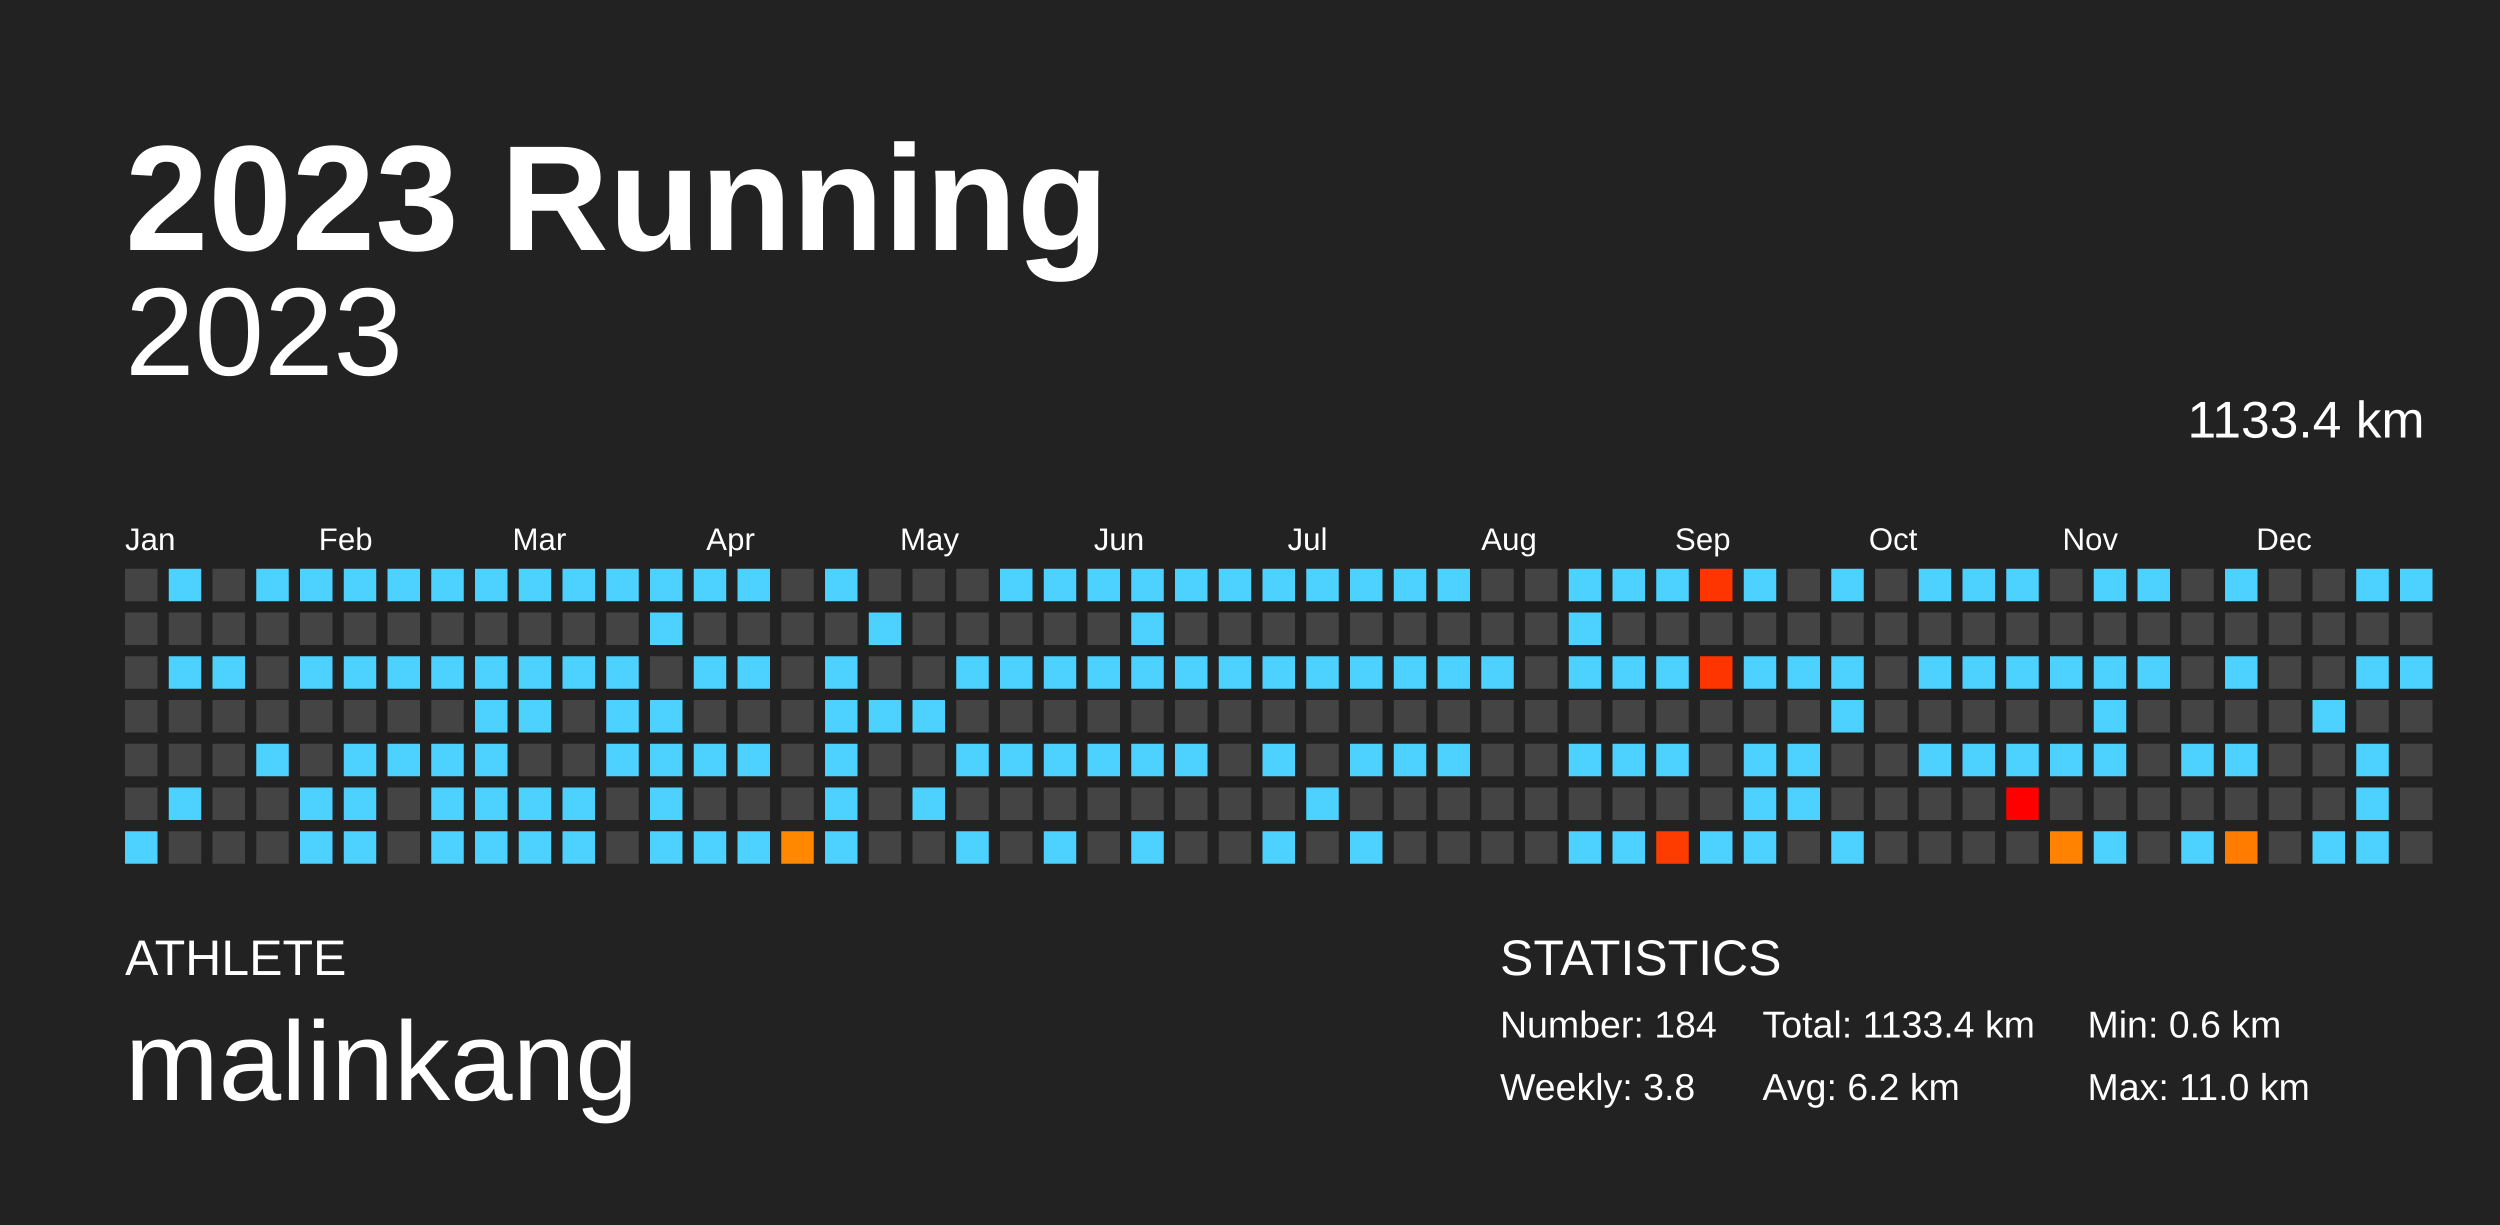
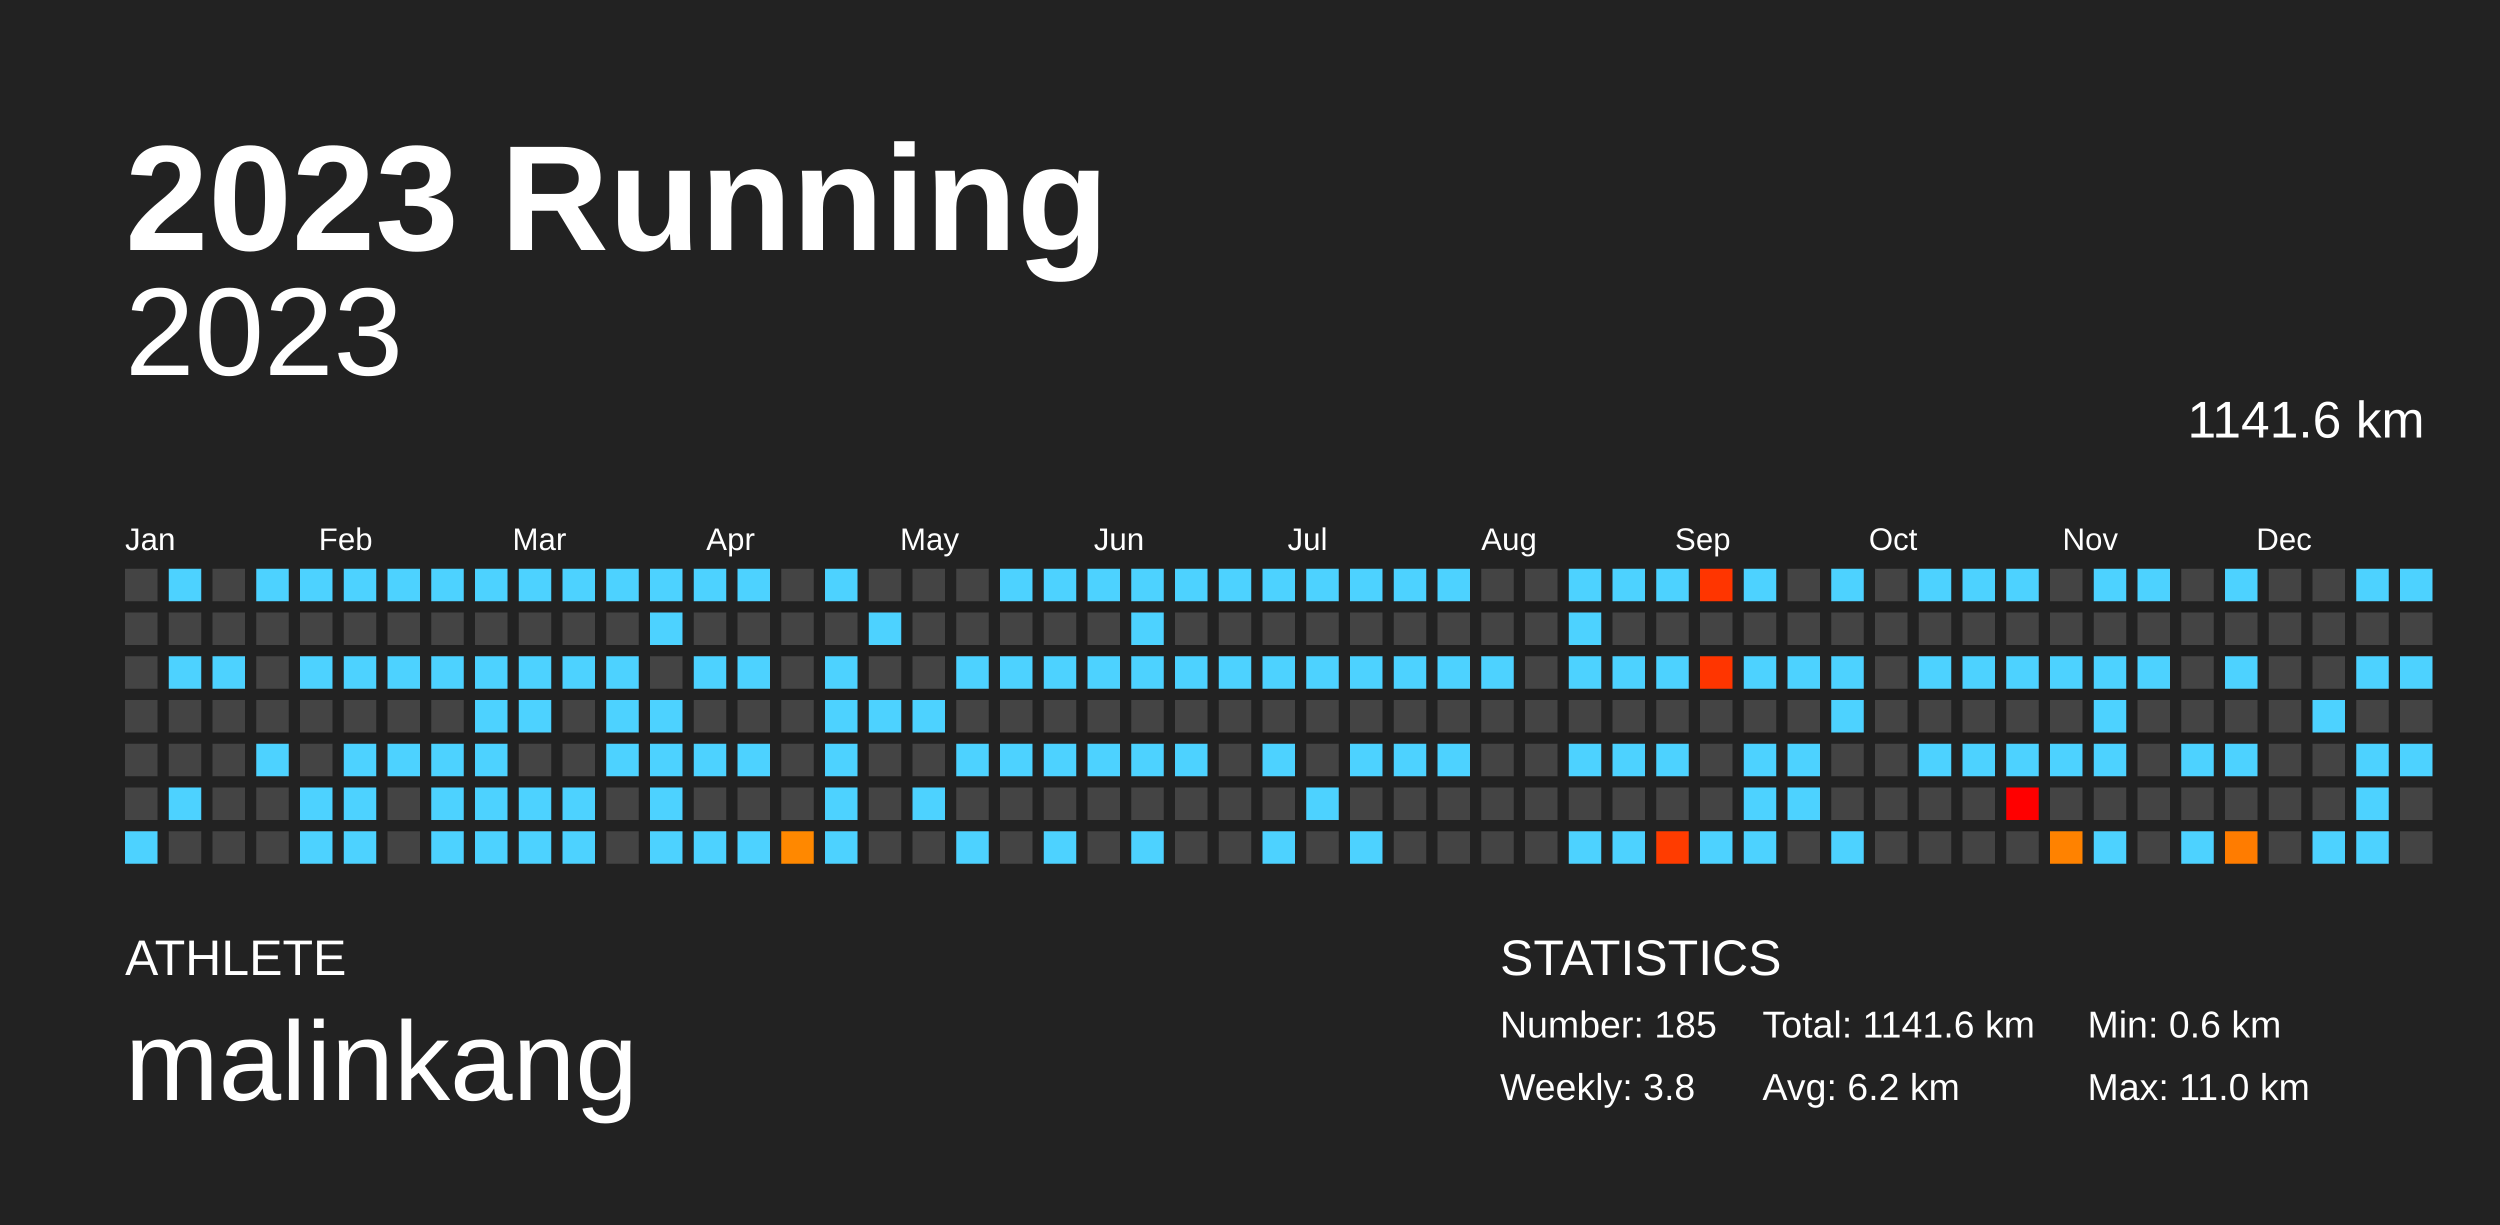
<svg xmlns="http://www.w3.org/2000/svg" baseProfile="full" height="98mm" version="1.1" viewBox="0,0,200,98" width="200mm">
  <defs />
  <rect fill="#222222" height="98" width="200" x="0" y="0" />
  <text fill="#FFFFFF" style="font-size:12px; font-family:Arial; font-weight:bold;" x="10" y="20">2023 Running</text>
  <text fill="#FFFFFF" style="font-size:4px; font-family:Arial" x="10" y="78">ATHLETE</text>
  <text fill="#FFFFFF" style="font-size:9px; font-family:Arial" x="10" y="88">malinkang</text>
  <text fill="#FFFFFF" style="font-size:4px; font-family:Arial" x="120" y="78">STATISTICS</text>
-   <text fill="#FFFFFF" style="font-size:3px; font-family:Arial" x="120" y="83">Number: 184</text>
+   <text fill="#FFFFFF" style="font-size:3px; font-family:Arial" x="120" y="83">Number: 185</text>
  <text fill="#FFFFFF" style="font-size:3px; font-family:Arial" x="120" y="88">Weekly: 3.8</text>
-   <text fill="#FFFFFF" style="font-size:3px; font-family:Arial" x="141" y="83">Total: 1133.4 km</text>
+   <text fill="#FFFFFF" style="font-size:3px; font-family:Arial" x="141" y="83">Total: 1141.6 km</text>
  <text fill="#FFFFFF" style="font-size:3px; font-family:Arial" x="141" y="88">Avg: 6.2 km</text>
  <text fill="#FFFFFF" style="font-size:3px; font-family:Arial" x="167" y="83">Min: 0.6 km</text>
  <text fill="#FFFFFF" style="font-size:3px; font-family:Arial" x="167" y="88">Max: 11.0 km</text>
  <text alignment-baseline="hanging" fill="#FFFFFF" style="font-size:10.0px; font-family:Arial;" x="10" y="30">2023</text>
-   <text alignment-baseline="hanging" fill="#FFFFFF" style="font-size:4.125px; font-family:Arial;" x="175" y="35">1133.4 km</text>
+   <text alignment-baseline="hanging" fill="#FFFFFF" style="font-size:4.125px; font-family:Arial;" x="175" y="35">1141.6 km</text>
  <text fill="#FFFFFF" style="font-size:2.5px; font-family:Arial" x="10.0" y="44">Jan</text>
  <text fill="#FFFFFF" style="font-size:2.5px; font-family:Arial" x="25.5" y="44">Feb</text>
  <text fill="#FFFFFF" style="font-size:2.5px; font-family:Arial" x="41.0" y="44">Mar</text>
  <text fill="#FFFFFF" style="font-size:2.5px; font-family:Arial" x="56.5" y="44">Apr</text>
  <text fill="#FFFFFF" style="font-size:2.5px; font-family:Arial" x="72.0" y="44">May</text>
  <text fill="#FFFFFF" style="font-size:2.5px; font-family:Arial" x="87.5" y="44">Jun</text>
  <text fill="#FFFFFF" style="font-size:2.5px; font-family:Arial" x="103.0" y="44">Jul</text>
  <text fill="#FFFFFF" style="font-size:2.5px; font-family:Arial" x="118.5" y="44">Aug</text>
  <text fill="#FFFFFF" style="font-size:2.5px; font-family:Arial" x="134.0" y="44">Sep</text>
  <text fill="#FFFFFF" style="font-size:2.5px; font-family:Arial" x="149.5" y="44">Oct</text>
  <text fill="#FFFFFF" style="font-size:2.5px; font-family:Arial" x="165.0" y="44">Nov</text>
  <text fill="#FFFFFF" style="font-size:2.5px; font-family:Arial" x="180.5" y="44">Dec</text>
  <rect fill="#444444" height="2.6" width="2.6" x="10.0" y="45.5" />
  <rect fill="#444444" height="2.6" width="2.6" x="10.0" y="49.0" />
  <rect fill="#444444" height="2.6" width="2.6" x="10.0" y="52.5" />
  <rect fill="#444444" height="2.6" width="2.6" x="10.0" y="56.0" />
  <rect fill="#444444" height="2.6" width="2.6" x="10.0" y="59.5" />
  <rect fill="#444444" height="2.6" width="2.6" x="10.0" y="63.0" />
  <rect fill="#4dd2ff" height="2.6" width="2.6" x="10.0" y="66.5" />
  <rect fill="#4dd2ff" height="2.6" width="2.6" x="13.5" y="45.5" />
  <rect fill="#444444" height="2.6" width="2.6" x="13.5" y="49.0" />
  <rect fill="#4dd2ff" height="2.6" width="2.6" x="13.5" y="52.5" />
  <rect fill="#444444" height="2.6" width="2.6" x="13.5" y="56.0" />
  <rect fill="#444444" height="2.6" width="2.6" x="13.5" y="59.5" />
  <rect fill="#4dd2ff" height="2.6" width="2.6" x="13.5" y="63.0" />
  <rect fill="#444444" height="2.6" width="2.6" x="13.5" y="66.5" />
  <rect fill="#444444" height="2.6" width="2.6" x="17.0" y="45.5" />
  <rect fill="#444444" height="2.6" width="2.6" x="17.0" y="49.0" />
  <rect fill="#4dd2ff" height="2.6" width="2.6" x="17.0" y="52.5" />
  <rect fill="#444444" height="2.6" width="2.6" x="17.0" y="56.0" />
  <rect fill="#444444" height="2.6" width="2.6" x="17.0" y="59.5" />
  <rect fill="#444444" height="2.6" width="2.6" x="17.0" y="63.0" />
  <rect fill="#444444" height="2.6" width="2.6" x="17.0" y="66.5" />
  <rect fill="#4dd2ff" height="2.6" width="2.6" x="20.5" y="45.5" />
  <rect fill="#444444" height="2.6" width="2.6" x="20.5" y="49.0" />
  <rect fill="#444444" height="2.6" width="2.6" x="20.5" y="52.5" />
  <rect fill="#444444" height="2.6" width="2.6" x="20.5" y="56.0" />
  <rect fill="#4dd2ff" height="2.6" width="2.6" x="20.5" y="59.5" />
  <rect fill="#444444" height="2.6" width="2.6" x="20.5" y="63.0" />
  <rect fill="#444444" height="2.6" width="2.6" x="20.5" y="66.5" />
  <rect fill="#4dd2ff" height="2.6" width="2.6" x="24.0" y="45.5" />
  <rect fill="#444444" height="2.6" width="2.6" x="24.0" y="49.0" />
  <rect fill="#4dd2ff" height="2.6" width="2.6" x="24.0" y="52.5" />
  <rect fill="#444444" height="2.6" width="2.6" x="24.0" y="56.0" />
  <rect fill="#444444" height="2.6" width="2.6" x="24.0" y="59.5" />
  <rect fill="#4dd2ff" height="2.6" width="2.6" x="24.0" y="63.0" />
  <rect fill="#4dd2ff" height="2.6" width="2.6" x="24.0" y="66.5" />
  <rect fill="#4dd2ff" height="2.6" width="2.6" x="27.5" y="45.5" />
  <rect fill="#444444" height="2.6" width="2.6" x="27.5" y="49.0" />
  <rect fill="#4dd2ff" height="2.6" width="2.6" x="27.5" y="52.5" />
  <rect fill="#444444" height="2.6" width="2.6" x="27.5" y="56.0" />
  <rect fill="#4dd2ff" height="2.6" width="2.6" x="27.5" y="59.5" />
  <rect fill="#4dd2ff" height="2.6" width="2.6" x="27.5" y="63.0" />
  <rect fill="#4dd2ff" height="2.6" width="2.6" x="27.5" y="66.5" />
  <rect fill="#4dd2ff" height="2.6" width="2.6" x="31.0" y="45.5" />
  <rect fill="#444444" height="2.6" width="2.6" x="31.0" y="49.0" />
  <rect fill="#4dd2ff" height="2.6" width="2.6" x="31.0" y="52.5" />
  <rect fill="#444444" height="2.6" width="2.6" x="31.0" y="56.0" />
  <rect fill="#4dd2ff" height="2.6" width="2.6" x="31.0" y="59.5" />
  <rect fill="#444444" height="2.6" width="2.6" x="31.0" y="63.0" />
  <rect fill="#444444" height="2.6" width="2.6" x="31.0" y="66.5" />
  <rect fill="#4dd2ff" height="2.6" width="2.6" x="34.5" y="45.5" />
  <rect fill="#444444" height="2.6" width="2.6" x="34.5" y="49.0" />
  <rect fill="#4dd2ff" height="2.6" width="2.6" x="34.5" y="52.5" />
  <rect fill="#444444" height="2.6" width="2.6" x="34.5" y="56.0" />
  <rect fill="#4dd2ff" height="2.6" width="2.6" x="34.5" y="59.5" />
  <rect fill="#4dd2ff" height="2.6" width="2.6" x="34.5" y="63.0" />
  <rect fill="#4dd2ff" height="2.6" width="2.6" x="34.5" y="66.5" />
  <rect fill="#4dd2ff" height="2.6" width="2.6" x="38.0" y="45.5" />
  <rect fill="#444444" height="2.6" width="2.6" x="38.0" y="49.0" />
  <rect fill="#4dd2ff" height="2.6" width="2.6" x="38.0" y="52.5" />
  <rect fill="#4dd2ff" height="2.6" width="2.6" x="38.0" y="56.0" />
  <rect fill="#4dd2ff" height="2.6" width="2.6" x="38.0" y="59.5" />
  <rect fill="#4dd2ff" height="2.6" width="2.6" x="38.0" y="63.0" />
  <rect fill="#4dd2ff" height="2.6" width="2.6" x="38.0" y="66.5" />
  <rect fill="#4dd2ff" height="2.6" width="2.6" x="41.5" y="45.5" />
  <rect fill="#444444" height="2.6" width="2.6" x="41.5" y="49.0" />
  <rect fill="#4dd2ff" height="2.6" width="2.6" x="41.5" y="52.5" />
  <rect fill="#4dd2ff" height="2.6" width="2.6" x="41.5" y="56.0" />
  <rect fill="#444444" height="2.6" width="2.6" x="41.5" y="59.5" />
  <rect fill="#4dd2ff" height="2.6" width="2.6" x="41.5" y="63.0" />
  <rect fill="#4dd2ff" height="2.6" width="2.6" x="41.5" y="66.5" />
  <rect fill="#4dd2ff" height="2.6" width="2.6" x="45.0" y="45.5" />
  <rect fill="#444444" height="2.6" width="2.6" x="45.0" y="49.0" />
  <rect fill="#4dd2ff" height="2.6" width="2.6" x="45.0" y="52.5" />
  <rect fill="#444444" height="2.6" width="2.6" x="45.0" y="56.0" />
  <rect fill="#444444" height="2.6" width="2.6" x="45.0" y="59.5" />
  <rect fill="#4dd2ff" height="2.6" width="2.6" x="45.0" y="63.0" />
  <rect fill="#4dd2ff" height="2.6" width="2.6" x="45.0" y="66.5" />
  <rect fill="#4dd2ff" height="2.6" width="2.6" x="48.5" y="45.5" />
  <rect fill="#444444" height="2.6" width="2.6" x="48.5" y="49.0" />
  <rect fill="#4dd2ff" height="2.6" width="2.6" x="48.5" y="52.5" />
  <rect fill="#4dd2ff" height="2.6" width="2.6" x="48.5" y="56.0" />
  <rect fill="#4dd2ff" height="2.6" width="2.6" x="48.5" y="59.5" />
  <rect fill="#444444" height="2.6" width="2.6" x="48.5" y="63.0" />
  <rect fill="#444444" height="2.6" width="2.6" x="48.5" y="66.5" />
  <rect fill="#4dd2ff" height="2.6" width="2.6" x="52.0" y="45.5" />
  <rect fill="#4dd2ff" height="2.6" width="2.6" x="52.0" y="49.0" />
  <rect fill="#444444" height="2.6" width="2.6" x="52.0" y="52.5" />
  <rect fill="#4dd2ff" height="2.6" width="2.6" x="52.0" y="56.0" />
  <rect fill="#4dd2ff" height="2.6" width="2.6" x="52.0" y="59.5" />
  <rect fill="#4dd2ff" height="2.6" width="2.6" x="52.0" y="63.0" />
  <rect fill="#4dd2ff" height="2.6" width="2.6" x="52.0" y="66.5" />
  <rect fill="#4dd2ff" height="2.6" width="2.6" x="55.5" y="45.5" />
  <rect fill="#444444" height="2.6" width="2.6" x="55.5" y="49.0" />
  <rect fill="#4dd2ff" height="2.6" width="2.6" x="55.5" y="52.5" />
  <rect fill="#444444" height="2.6" width="2.6" x="55.5" y="56.0" />
  <rect fill="#4dd2ff" height="2.6" width="2.6" x="55.5" y="59.5" />
  <rect fill="#444444" height="2.6" width="2.6" x="55.5" y="63.0" />
  <rect fill="#4dd2ff" height="2.6" width="2.6" x="55.5" y="66.5" />
  <rect fill="#4dd2ff" height="2.6" width="2.6" x="59.0" y="45.5" />
  <rect fill="#444444" height="2.6" width="2.6" x="59.0" y="49.0" />
  <rect fill="#4dd2ff" height="2.6" width="2.6" x="59.0" y="52.5" />
  <rect fill="#444444" height="2.6" width="2.6" x="59.0" y="56.0" />
  <rect fill="#4dd2ff" height="2.6" width="2.6" x="59.0" y="59.5" />
  <rect fill="#444444" height="2.6" width="2.6" x="59.0" y="63.0" />
  <rect fill="#4dd2ff" height="2.6" width="2.6" x="59.0" y="66.5" />
  <rect fill="#444444" height="2.6" width="2.6" x="62.5" y="45.5" />
  <rect fill="#444444" height="2.6" width="2.6" x="62.5" y="49.0" />
  <rect fill="#444444" height="2.6" width="2.6" x="62.5" y="52.5" />
  <rect fill="#444444" height="2.6" width="2.6" x="62.5" y="56.0" />
  <rect fill="#444444" height="2.6" width="2.6" x="62.5" y="59.5" />
  <rect fill="#444444" height="2.6" width="2.6" x="62.5" y="63.0" />
  <rect fill="#ff8800" height="2.6" width="2.6" x="62.5" y="66.5" />
  <rect fill="#4dd2ff" height="2.6" width="2.6" x="66.0" y="45.5" />
  <rect fill="#444444" height="2.6" width="2.6" x="66.0" y="49.0" />
  <rect fill="#4dd2ff" height="2.6" width="2.6" x="66.0" y="52.5" />
  <rect fill="#4dd2ff" height="2.6" width="2.6" x="66.0" y="56.0" />
  <rect fill="#4dd2ff" height="2.6" width="2.6" x="66.0" y="59.5" />
  <rect fill="#4dd2ff" height="2.6" width="2.6" x="66.0" y="63.0" />
  <rect fill="#4dd2ff" height="2.6" width="2.6" x="66.0" y="66.5" />
  <rect fill="#444444" height="2.6" width="2.6" x="69.5" y="45.5" />
  <rect fill="#4dd2ff" height="2.6" width="2.6" x="69.5" y="49.0" />
  <rect fill="#444444" height="2.6" width="2.6" x="69.5" y="52.5" />
  <rect fill="#4dd2ff" height="2.6" width="2.6" x="69.5" y="56.0" />
  <rect fill="#444444" height="2.6" width="2.6" x="69.5" y="59.5" />
  <rect fill="#444444" height="2.6" width="2.6" x="69.5" y="63.0" />
  <rect fill="#444444" height="2.6" width="2.6" x="69.5" y="66.5" />
  <rect fill="#444444" height="2.6" width="2.6" x="73.0" y="45.5" />
  <rect fill="#444444" height="2.6" width="2.6" x="73.0" y="49.0" />
  <rect fill="#444444" height="2.6" width="2.6" x="73.0" y="52.5" />
  <rect fill="#4dd2ff" height="2.6" width="2.6" x="73.0" y="56.0" />
  <rect fill="#444444" height="2.6" width="2.6" x="73.0" y="59.5" />
  <rect fill="#4dd2ff" height="2.6" width="2.6" x="73.0" y="63.0" />
  <rect fill="#444444" height="2.6" width="2.6" x="73.0" y="66.5" />
  <rect fill="#444444" height="2.6" width="2.6" x="76.5" y="45.5" />
  <rect fill="#444444" height="2.6" width="2.6" x="76.5" y="49.0" />
  <rect fill="#4dd2ff" height="2.6" width="2.6" x="76.5" y="52.5" />
  <rect fill="#444444" height="2.6" width="2.6" x="76.5" y="56.0" />
  <rect fill="#4dd2ff" height="2.6" width="2.6" x="76.5" y="59.5" />
  <rect fill="#444444" height="2.6" width="2.6" x="76.5" y="63.0" />
  <rect fill="#4dd2ff" height="2.6" width="2.6" x="76.5" y="66.5" />
  <rect fill="#4dd2ff" height="2.6" width="2.6" x="80.0" y="45.5" />
  <rect fill="#444444" height="2.6" width="2.6" x="80.0" y="49.0" />
  <rect fill="#4dd2ff" height="2.6" width="2.6" x="80.0" y="52.5" />
  <rect fill="#444444" height="2.6" width="2.6" x="80.0" y="56.0" />
  <rect fill="#4dd2ff" height="2.6" width="2.6" x="80.0" y="59.5" />
  <rect fill="#444444" height="2.6" width="2.6" x="80.0" y="63.0" />
  <rect fill="#444444" height="2.6" width="2.6" x="80.0" y="66.5" />
  <rect fill="#4dd2ff" height="2.6" width="2.6" x="83.5" y="45.5" />
  <rect fill="#444444" height="2.6" width="2.6" x="83.5" y="49.0" />
  <rect fill="#4dd2ff" height="2.6" width="2.6" x="83.5" y="52.5" />
  <rect fill="#444444" height="2.6" width="2.6" x="83.5" y="56.0" />
  <rect fill="#4dd2ff" height="2.6" width="2.6" x="83.5" y="59.5" />
  <rect fill="#444444" height="2.6" width="2.6" x="83.5" y="63.0" />
  <rect fill="#4dd2ff" height="2.6" width="2.6" x="83.5" y="66.5" />
  <rect fill="#4dd2ff" height="2.6" width="2.6" x="87.0" y="45.5" />
  <rect fill="#444444" height="2.6" width="2.6" x="87.0" y="49.0" />
  <rect fill="#4dd2ff" height="2.6" width="2.6" x="87.0" y="52.5" />
  <rect fill="#444444" height="2.6" width="2.6" x="87.0" y="56.0" />
  <rect fill="#4dd2ff" height="2.6" width="2.6" x="87.0" y="59.5" />
  <rect fill="#444444" height="2.6" width="2.6" x="87.0" y="63.0" />
  <rect fill="#444444" height="2.6" width="2.6" x="87.0" y="66.5" />
  <rect fill="#4dd2ff" height="2.6" width="2.6" x="90.5" y="45.5" />
  <rect fill="#4dd2ff" height="2.6" width="2.6" x="90.5" y="49.0" />
  <rect fill="#4dd2ff" height="2.6" width="2.6" x="90.5" y="52.5" />
  <rect fill="#444444" height="2.6" width="2.6" x="90.5" y="56.0" />
  <rect fill="#4dd2ff" height="2.6" width="2.6" x="90.5" y="59.5" />
  <rect fill="#444444" height="2.6" width="2.6" x="90.5" y="63.0" />
  <rect fill="#4dd2ff" height="2.6" width="2.6" x="90.5" y="66.5" />
  <rect fill="#4dd2ff" height="2.6" width="2.6" x="94.0" y="45.5" />
  <rect fill="#444444" height="2.6" width="2.6" x="94.0" y="49.0" />
  <rect fill="#4dd2ff" height="2.6" width="2.6" x="94.0" y="52.5" />
  <rect fill="#444444" height="2.6" width="2.6" x="94.0" y="56.0" />
  <rect fill="#4dd2ff" height="2.6" width="2.6" x="94.0" y="59.5" />
  <rect fill="#444444" height="2.6" width="2.6" x="94.0" y="63.0" />
  <rect fill="#444444" height="2.6" width="2.6" x="94.0" y="66.5" />
  <rect fill="#4dd2ff" height="2.6" width="2.6" x="97.5" y="45.5" />
  <rect fill="#444444" height="2.6" width="2.6" x="97.5" y="49.0" />
  <rect fill="#4dd2ff" height="2.6" width="2.6" x="97.5" y="52.5" />
  <rect fill="#444444" height="2.6" width="2.6" x="97.5" y="56.0" />
  <rect fill="#444444" height="2.6" width="2.6" x="97.5" y="59.5" />
  <rect fill="#444444" height="2.6" width="2.6" x="97.5" y="63.0" />
  <rect fill="#444444" height="2.6" width="2.6" x="97.5" y="66.5" />
  <rect fill="#4dd2ff" height="2.6" width="2.6" x="101.0" y="45.5" />
  <rect fill="#444444" height="2.6" width="2.6" x="101.0" y="49.0" />
  <rect fill="#4dd2ff" height="2.6" width="2.6" x="101.0" y="52.5" />
  <rect fill="#444444" height="2.6" width="2.6" x="101.0" y="56.0" />
  <rect fill="#4dd2ff" height="2.6" width="2.6" x="101.0" y="59.5" />
  <rect fill="#444444" height="2.6" width="2.6" x="101.0" y="63.0" />
  <rect fill="#4dd2ff" height="2.6" width="2.6" x="101.0" y="66.5" />
  <rect fill="#4dd2ff" height="2.6" width="2.6" x="104.5" y="45.5" />
  <rect fill="#444444" height="2.6" width="2.6" x="104.5" y="49.0" />
  <rect fill="#4dd2ff" height="2.6" width="2.6" x="104.5" y="52.5" />
  <rect fill="#444444" height="2.6" width="2.6" x="104.5" y="56.0" />
  <rect fill="#444444" height="2.6" width="2.6" x="104.5" y="59.5" />
  <rect fill="#4dd2ff" height="2.6" width="2.6" x="104.5" y="63.0" />
  <rect fill="#444444" height="2.6" width="2.6" x="104.5" y="66.5" />
  <rect fill="#4dd2ff" height="2.6" width="2.6" x="108.0" y="45.5" />
  <rect fill="#444444" height="2.6" width="2.6" x="108.0" y="49.0" />
  <rect fill="#4dd2ff" height="2.6" width="2.6" x="108.0" y="52.5" />
  <rect fill="#444444" height="2.6" width="2.6" x="108.0" y="56.0" />
  <rect fill="#4dd2ff" height="2.6" width="2.6" x="108.0" y="59.5" />
  <rect fill="#444444" height="2.6" width="2.6" x="108.0" y="63.0" />
  <rect fill="#4dd2ff" height="2.6" width="2.6" x="108.0" y="66.5" />
  <rect fill="#4dd2ff" height="2.6" width="2.6" x="111.5" y="45.5" />
  <rect fill="#444444" height="2.6" width="2.6" x="111.5" y="49.0" />
  <rect fill="#4dd2ff" height="2.6" width="2.6" x="111.5" y="52.5" />
  <rect fill="#444444" height="2.6" width="2.6" x="111.5" y="56.0" />
  <rect fill="#4dd2ff" height="2.6" width="2.6" x="111.5" y="59.5" />
  <rect fill="#444444" height="2.6" width="2.6" x="111.5" y="63.0" />
  <rect fill="#444444" height="2.6" width="2.6" x="111.5" y="66.5" />
  <rect fill="#4dd2ff" height="2.6" width="2.6" x="115.0" y="45.5" />
  <rect fill="#444444" height="2.6" width="2.6" x="115.0" y="49.0" />
  <rect fill="#4dd2ff" height="2.6" width="2.6" x="115.0" y="52.5" />
  <rect fill="#444444" height="2.6" width="2.6" x="115.0" y="56.0" />
  <rect fill="#4dd2ff" height="2.6" width="2.6" x="115.0" y="59.5" />
  <rect fill="#444444" height="2.6" width="2.6" x="115.0" y="63.0" />
  <rect fill="#444444" height="2.6" width="2.6" x="115.0" y="66.5" />
  <rect fill="#444444" height="2.6" width="2.6" x="118.5" y="45.5" />
  <rect fill="#444444" height="2.6" width="2.6" x="118.5" y="49.0" />
  <rect fill="#4dd2ff" height="2.6" width="2.6" x="118.5" y="52.5" />
  <rect fill="#444444" height="2.6" width="2.6" x="118.5" y="56.0" />
  <rect fill="#444444" height="2.6" width="2.6" x="118.5" y="59.5" />
  <rect fill="#444444" height="2.6" width="2.6" x="118.5" y="63.0" />
  <rect fill="#444444" height="2.6" width="2.6" x="118.5" y="66.5" />
  <rect fill="#444444" height="2.6" width="2.6" x="122.0" y="45.5" />
  <rect fill="#444444" height="2.6" width="2.6" x="122.0" y="49.0" />
  <rect fill="#444444" height="2.6" width="2.6" x="122.0" y="52.5" />
  <rect fill="#444444" height="2.6" width="2.6" x="122.0" y="56.0" />
  <rect fill="#444444" height="2.6" width="2.6" x="122.0" y="59.5" />
  <rect fill="#444444" height="2.6" width="2.6" x="122.0" y="63.0" />
  <rect fill="#444444" height="2.6" width="2.6" x="122.0" y="66.5" />
  <rect fill="#4dd2ff" height="2.6" width="2.6" x="125.5" y="45.5" />
  <rect fill="#4dd2ff" height="2.6" width="2.6" x="125.5" y="49.0" />
  <rect fill="#4dd2ff" height="2.6" width="2.6" x="125.5" y="52.5" />
  <rect fill="#444444" height="2.6" width="2.6" x="125.5" y="56.0" />
  <rect fill="#4dd2ff" height="2.6" width="2.6" x="125.5" y="59.5" />
  <rect fill="#444444" height="2.6" width="2.6" x="125.5" y="63.0" />
  <rect fill="#4dd2ff" height="2.6" width="2.6" x="125.5" y="66.5" />
  <rect fill="#4dd2ff" height="2.6" width="2.6" x="129.0" y="45.5" />
  <rect fill="#444444" height="2.6" width="2.6" x="129.0" y="49.0" />
  <rect fill="#4dd2ff" height="2.6" width="2.6" x="129.0" y="52.5" />
  <rect fill="#444444" height="2.6" width="2.6" x="129.0" y="56.0" />
  <rect fill="#4dd2ff" height="2.6" width="2.6" x="129.0" y="59.5" />
  <rect fill="#444444" height="2.6" width="2.6" x="129.0" y="63.0" />
  <rect fill="#4dd2ff" height="2.6" width="2.6" x="129.0" y="66.5" />
  <rect fill="#4dd2ff" height="2.6" width="2.6" x="132.5" y="45.5" />
  <rect fill="#444444" height="2.6" width="2.6" x="132.5" y="49.0" />
  <rect fill="#4dd2ff" height="2.6" width="2.6" x="132.5" y="52.5" />
  <rect fill="#444444" height="2.6" width="2.6" x="132.5" y="56.0" />
  <rect fill="#4dd2ff" height="2.6" width="2.6" x="132.5" y="59.5" />
  <rect fill="#444444" height="2.6" width="2.6" x="132.5" y="63.0" />
  <rect fill="#ff3c00" height="2.6" width="2.6" x="132.5" y="66.5" />
  <rect fill="#ff3500" height="2.6" width="2.6" x="136.0" y="45.5" />
  <rect fill="#444444" height="2.6" width="2.6" x="136.0" y="49.0" />
  <rect fill="#ff3500" height="2.6" width="2.6" x="136.0" y="52.5" />
  <rect fill="#444444" height="2.6" width="2.6" x="136.0" y="56.0" />
  <rect fill="#444444" height="2.6" width="2.6" x="136.0" y="59.5" />
  <rect fill="#444444" height="2.6" width="2.6" x="136.0" y="63.0" />
  <rect fill="#4dd2ff" height="2.6" width="2.6" x="136.0" y="66.5" />
  <rect fill="#4dd2ff" height="2.6" width="2.6" x="139.5" y="45.5" />
  <rect fill="#444444" height="2.6" width="2.6" x="139.5" y="49.0" />
  <rect fill="#4dd2ff" height="2.6" width="2.6" x="139.5" y="52.5" />
  <rect fill="#444444" height="2.6" width="2.6" x="139.5" y="56.0" />
  <rect fill="#4dd2ff" height="2.6" width="2.6" x="139.5" y="59.5" />
  <rect fill="#4dd2ff" height="2.6" width="2.6" x="139.5" y="63.0" />
  <rect fill="#4dd2ff" height="2.6" width="2.6" x="139.5" y="66.5" />
  <rect fill="#444444" height="2.6" width="2.6" x="143.0" y="45.5" />
  <rect fill="#444444" height="2.6" width="2.6" x="143.0" y="49.0" />
  <rect fill="#4dd2ff" height="2.6" width="2.6" x="143.0" y="52.5" />
  <rect fill="#444444" height="2.6" width="2.6" x="143.0" y="56.0" />
  <rect fill="#4dd2ff" height="2.6" width="2.6" x="143.0" y="59.5" />
  <rect fill="#4dd2ff" height="2.6" width="2.6" x="143.0" y="63.0" />
  <rect fill="#444444" height="2.6" width="2.6" x="143.0" y="66.5" />
  <rect fill="#4dd2ff" height="2.6" width="2.6" x="146.5" y="45.5" />
  <rect fill="#444444" height="2.6" width="2.6" x="146.5" y="49.0" />
  <rect fill="#4dd2ff" height="2.6" width="2.6" x="146.5" y="52.5" />
  <rect fill="#4dd2ff" height="2.6" width="2.6" x="146.5" y="56.0" />
  <rect fill="#444444" height="2.6" width="2.6" x="146.5" y="59.5" />
  <rect fill="#444444" height="2.6" width="2.6" x="146.5" y="63.0" />
  <rect fill="#4dd2ff" height="2.6" width="2.6" x="146.5" y="66.5" />
  <rect fill="#444444" height="2.6" width="2.6" x="150.0" y="45.5" />
  <rect fill="#444444" height="2.6" width="2.6" x="150.0" y="49.0" />
  <rect fill="#444444" height="2.6" width="2.6" x="150.0" y="52.5" />
  <rect fill="#444444" height="2.6" width="2.6" x="150.0" y="56.0" />
  <rect fill="#444444" height="2.6" width="2.6" x="150.0" y="59.5" />
  <rect fill="#444444" height="2.6" width="2.6" x="150.0" y="63.0" />
  <rect fill="#444444" height="2.6" width="2.6" x="150.0" y="66.5" />
  <rect fill="#4dd2ff" height="2.6" width="2.6" x="153.5" y="45.5" />
  <rect fill="#444444" height="2.6" width="2.6" x="153.5" y="49.0" />
  <rect fill="#4dd2ff" height="2.6" width="2.6" x="153.5" y="52.5" />
  <rect fill="#444444" height="2.6" width="2.6" x="153.5" y="56.0" />
  <rect fill="#4dd2ff" height="2.6" width="2.6" x="153.5" y="59.5" />
  <rect fill="#444444" height="2.6" width="2.6" x="153.5" y="63.0" />
  <rect fill="#444444" height="2.6" width="2.6" x="153.5" y="66.5" />
  <rect fill="#4dd2ff" height="2.6" width="2.6" x="157.0" y="45.5" />
  <rect fill="#444444" height="2.6" width="2.6" x="157.0" y="49.0" />
  <rect fill="#4dd2ff" height="2.6" width="2.6" x="157.0" y="52.5" />
  <rect fill="#444444" height="2.6" width="2.6" x="157.0" y="56.0" />
  <rect fill="#4dd2ff" height="2.6" width="2.6" x="157.0" y="59.5" />
  <rect fill="#444444" height="2.6" width="2.6" x="157.0" y="63.0" />
  <rect fill="#444444" height="2.6" width="2.6" x="157.0" y="66.5" />
  <rect fill="#4dd2ff" height="2.6" width="2.6" x="160.5" y="45.5" />
  <rect fill="#444444" height="2.6" width="2.6" x="160.5" y="49.0" />
  <rect fill="#4dd2ff" height="2.6" width="2.6" x="160.5" y="52.5" />
  <rect fill="#444444" height="2.6" width="2.6" x="160.5" y="56.0" />
  <rect fill="#4dd2ff" height="2.6" width="2.6" x="160.5" y="59.5" />
  <rect fill="red" height="2.6" width="2.6" x="160.5" y="63.0" />
  <rect fill="#444444" height="2.6" width="2.6" x="160.5" y="66.5" />
  <rect fill="#444444" height="2.6" width="2.6" x="164.0" y="45.5" />
  <rect fill="#444444" height="2.6" width="2.6" x="164.0" y="49.0" />
  <rect fill="#4dd2ff" height="2.6" width="2.6" x="164.0" y="52.5" />
  <rect fill="#444444" height="2.6" width="2.6" x="164.0" y="56.0" />
  <rect fill="#4dd2ff" height="2.6" width="2.6" x="164.0" y="59.5" />
  <rect fill="#444444" height="2.6" width="2.6" x="164.0" y="63.0" />
  <rect fill="#ff8200" height="2.6" width="2.6" x="164.0" y="66.5" />
  <rect fill="#4dd2ff" height="2.6" width="2.6" x="167.5" y="45.5" />
  <rect fill="#444444" height="2.6" width="2.6" x="167.5" y="49.0" />
  <rect fill="#4dd2ff" height="2.6" width="2.6" x="167.5" y="52.5" />
  <rect fill="#4dd2ff" height="2.6" width="2.6" x="167.5" y="56.0" />
  <rect fill="#4dd2ff" height="2.6" width="2.6" x="167.5" y="59.5" />
  <rect fill="#444444" height="2.6" width="2.6" x="167.5" y="63.0" />
  <rect fill="#4dd2ff" height="2.6" width="2.6" x="167.5" y="66.5" />
  <rect fill="#4dd2ff" height="2.6" width="2.6" x="171.0" y="45.5" />
  <rect fill="#444444" height="2.6" width="2.6" x="171.0" y="49.0" />
  <rect fill="#4dd2ff" height="2.6" width="2.6" x="171.0" y="52.5" />
  <rect fill="#444444" height="2.6" width="2.6" x="171.0" y="56.0" />
  <rect fill="#444444" height="2.6" width="2.6" x="171.0" y="59.5" />
  <rect fill="#444444" height="2.6" width="2.6" x="171.0" y="63.0" />
  <rect fill="#444444" height="2.6" width="2.6" x="171.0" y="66.5" />
  <rect fill="#444444" height="2.6" width="2.6" x="174.5" y="45.5" />
  <rect fill="#444444" height="2.6" width="2.6" x="174.5" y="49.0" />
  <rect fill="#444444" height="2.6" width="2.6" x="174.5" y="52.5" />
  <rect fill="#444444" height="2.6" width="2.6" x="174.5" y="56.0" />
  <rect fill="#4dd2ff" height="2.6" width="2.6" x="174.5" y="59.5" />
  <rect fill="#444444" height="2.6" width="2.6" x="174.5" y="63.0" />
  <rect fill="#4dd2ff" height="2.6" width="2.6" x="174.5" y="66.5" />
  <rect fill="#4dd2ff" height="2.6" width="2.6" x="178.0" y="45.5" />
  <rect fill="#444444" height="2.6" width="2.6" x="178.0" y="49.0" />
  <rect fill="#4dd2ff" height="2.6" width="2.6" x="178.0" y="52.5" />
  <rect fill="#444444" height="2.6" width="2.6" x="178.0" y="56.0" />
  <rect fill="#4dd2ff" height="2.6" width="2.6" x="178.0" y="59.5" />
  <rect fill="#444444" height="2.6" width="2.6" x="178.0" y="63.0" />
  <rect fill="#ff7c00" height="2.6" width="2.6" x="178.0" y="66.5" />
  <rect fill="#444444" height="2.6" width="2.6" x="181.5" y="45.5" />
  <rect fill="#444444" height="2.6" width="2.6" x="181.5" y="49.0" />
  <rect fill="#444444" height="2.6" width="2.6" x="181.5" y="52.5" />
  <rect fill="#444444" height="2.6" width="2.6" x="181.5" y="56.0" />
  <rect fill="#444444" height="2.6" width="2.6" x="181.5" y="59.5" />
  <rect fill="#444444" height="2.6" width="2.6" x="181.5" y="63.0" />
  <rect fill="#444444" height="2.6" width="2.6" x="181.5" y="66.5" />
  <rect fill="#444444" height="2.6" width="2.6" x="185.0" y="45.5" />
  <rect fill="#444444" height="2.6" width="2.6" x="185.0" y="49.0" />
  <rect fill="#444444" height="2.6" width="2.6" x="185.0" y="52.5" />
  <rect fill="#4dd2ff" height="2.6" width="2.6" x="185.0" y="56.0" />
  <rect fill="#444444" height="2.6" width="2.6" x="185.0" y="59.5" />
  <rect fill="#444444" height="2.6" width="2.6" x="185.0" y="63.0" />
  <rect fill="#4dd2ff" height="2.6" width="2.6" x="185.0" y="66.5" />
  <rect fill="#4dd2ff" height="2.6" width="2.6" x="188.5" y="45.5" />
  <rect fill="#444444" height="2.6" width="2.6" x="188.5" y="49.0" />
  <rect fill="#4dd2ff" height="2.6" width="2.6" x="188.5" y="52.5" />
  <rect fill="#444444" height="2.6" width="2.6" x="188.5" y="56.0" />
  <rect fill="#4dd2ff" height="2.6" width="2.6" x="188.5" y="59.5" />
  <rect fill="#4dd2ff" height="2.6" width="2.6" x="188.5" y="63.0" />
  <rect fill="#4dd2ff" height="2.6" width="2.6" x="188.5" y="66.5" />
  <rect fill="#4dd2ff" height="2.6" width="2.6" x="192.0" y="45.5" />
  <rect fill="#444444" height="2.6" width="2.6" x="192.0" y="49.0" />
  <rect fill="#4dd2ff" height="2.6" width="2.6" x="192.0" y="52.5" />
  <rect fill="#444444" height="2.6" width="2.6" x="192.0" y="56.0" />
-   <rect fill="#444444" height="2.6" width="2.6" x="192.0" y="59.5" />
+   <rect fill="#4dd2ff" height="2.6" width="2.6" x="192.0" y="59.5" />
  <rect fill="#444444" height="2.6" width="2.6" x="192.0" y="63.0" />
  <rect fill="#444444" height="2.6" width="2.6" x="192.0" y="66.5" />
</svg>
